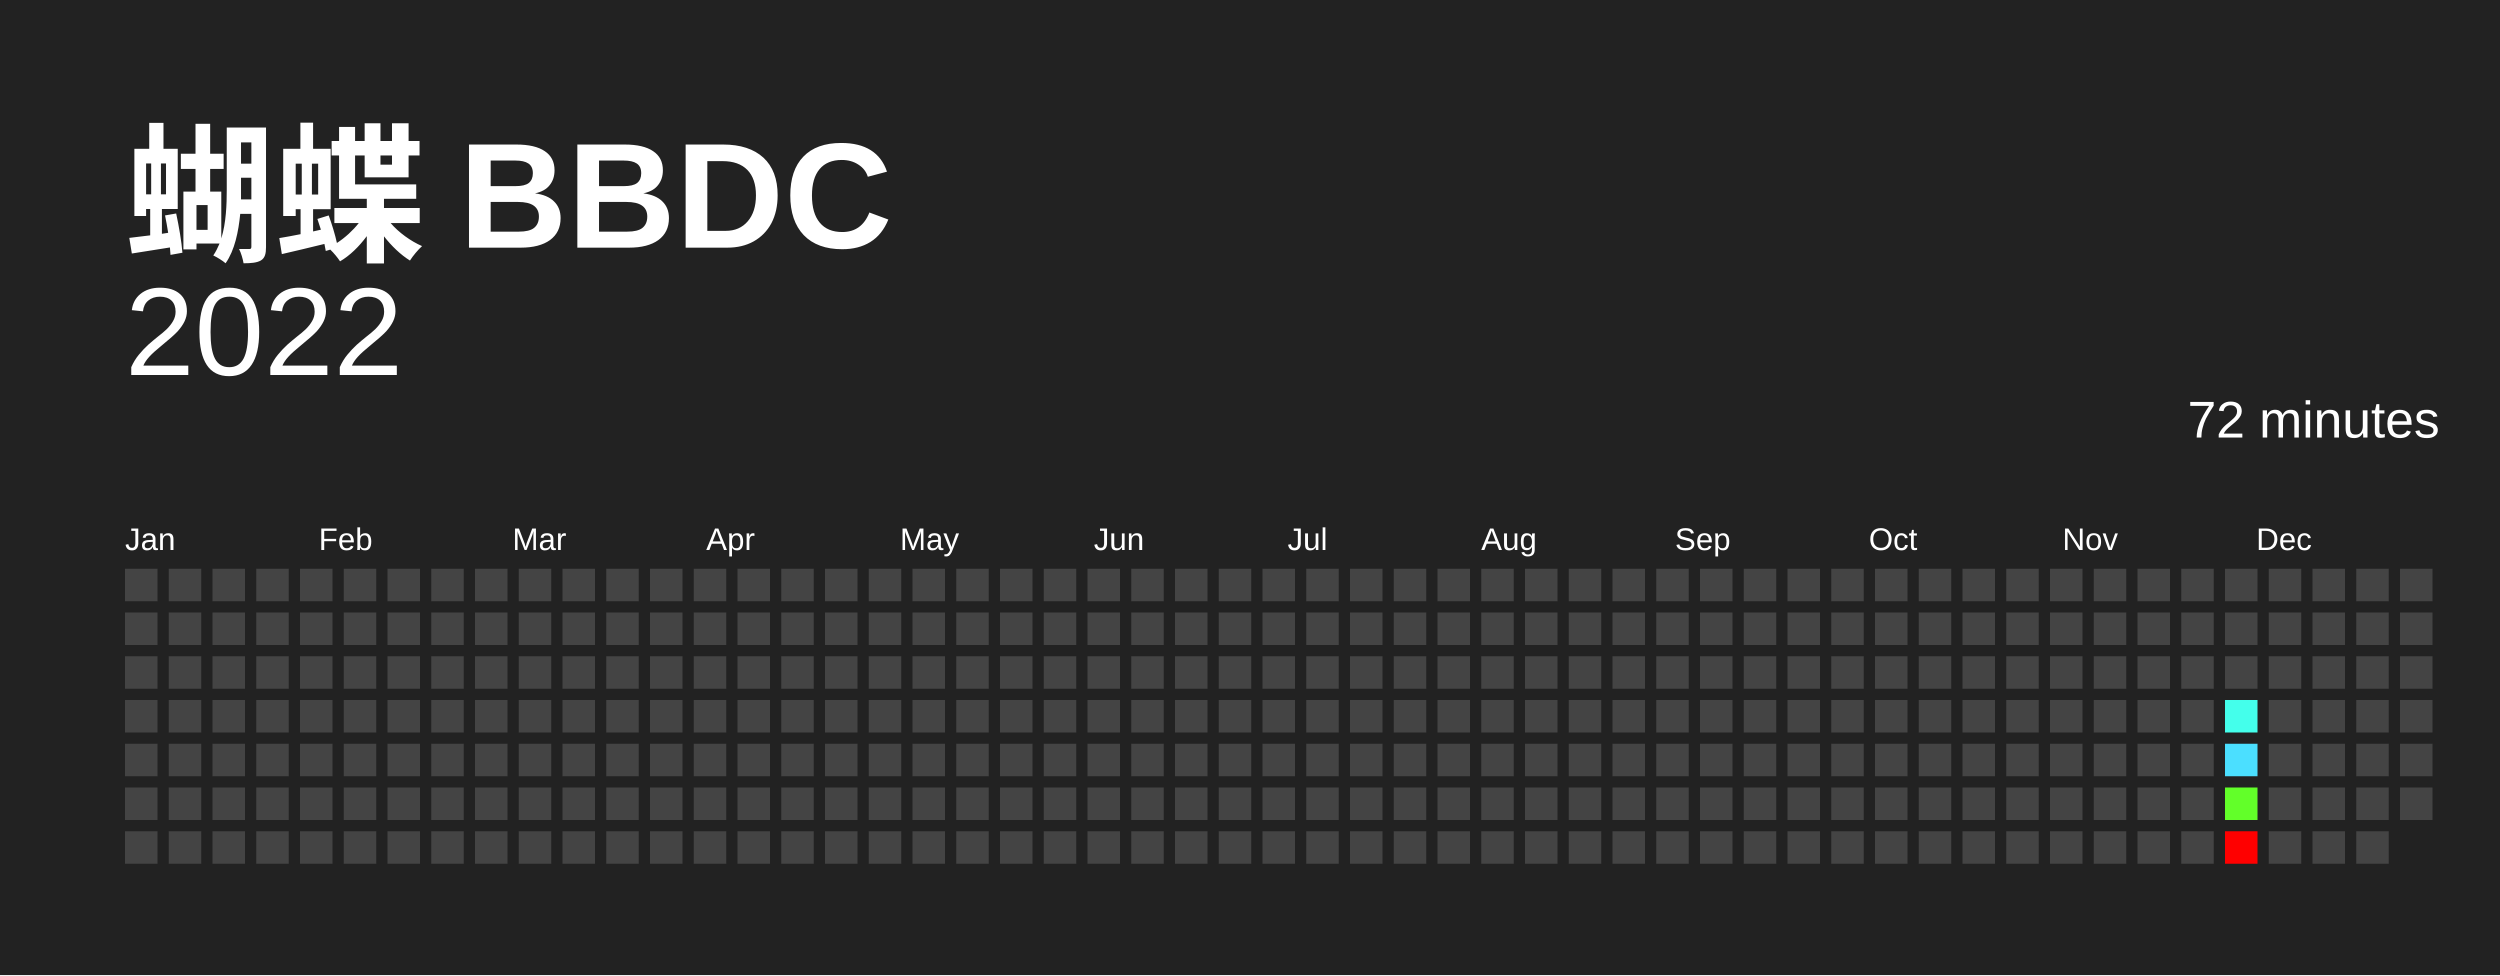
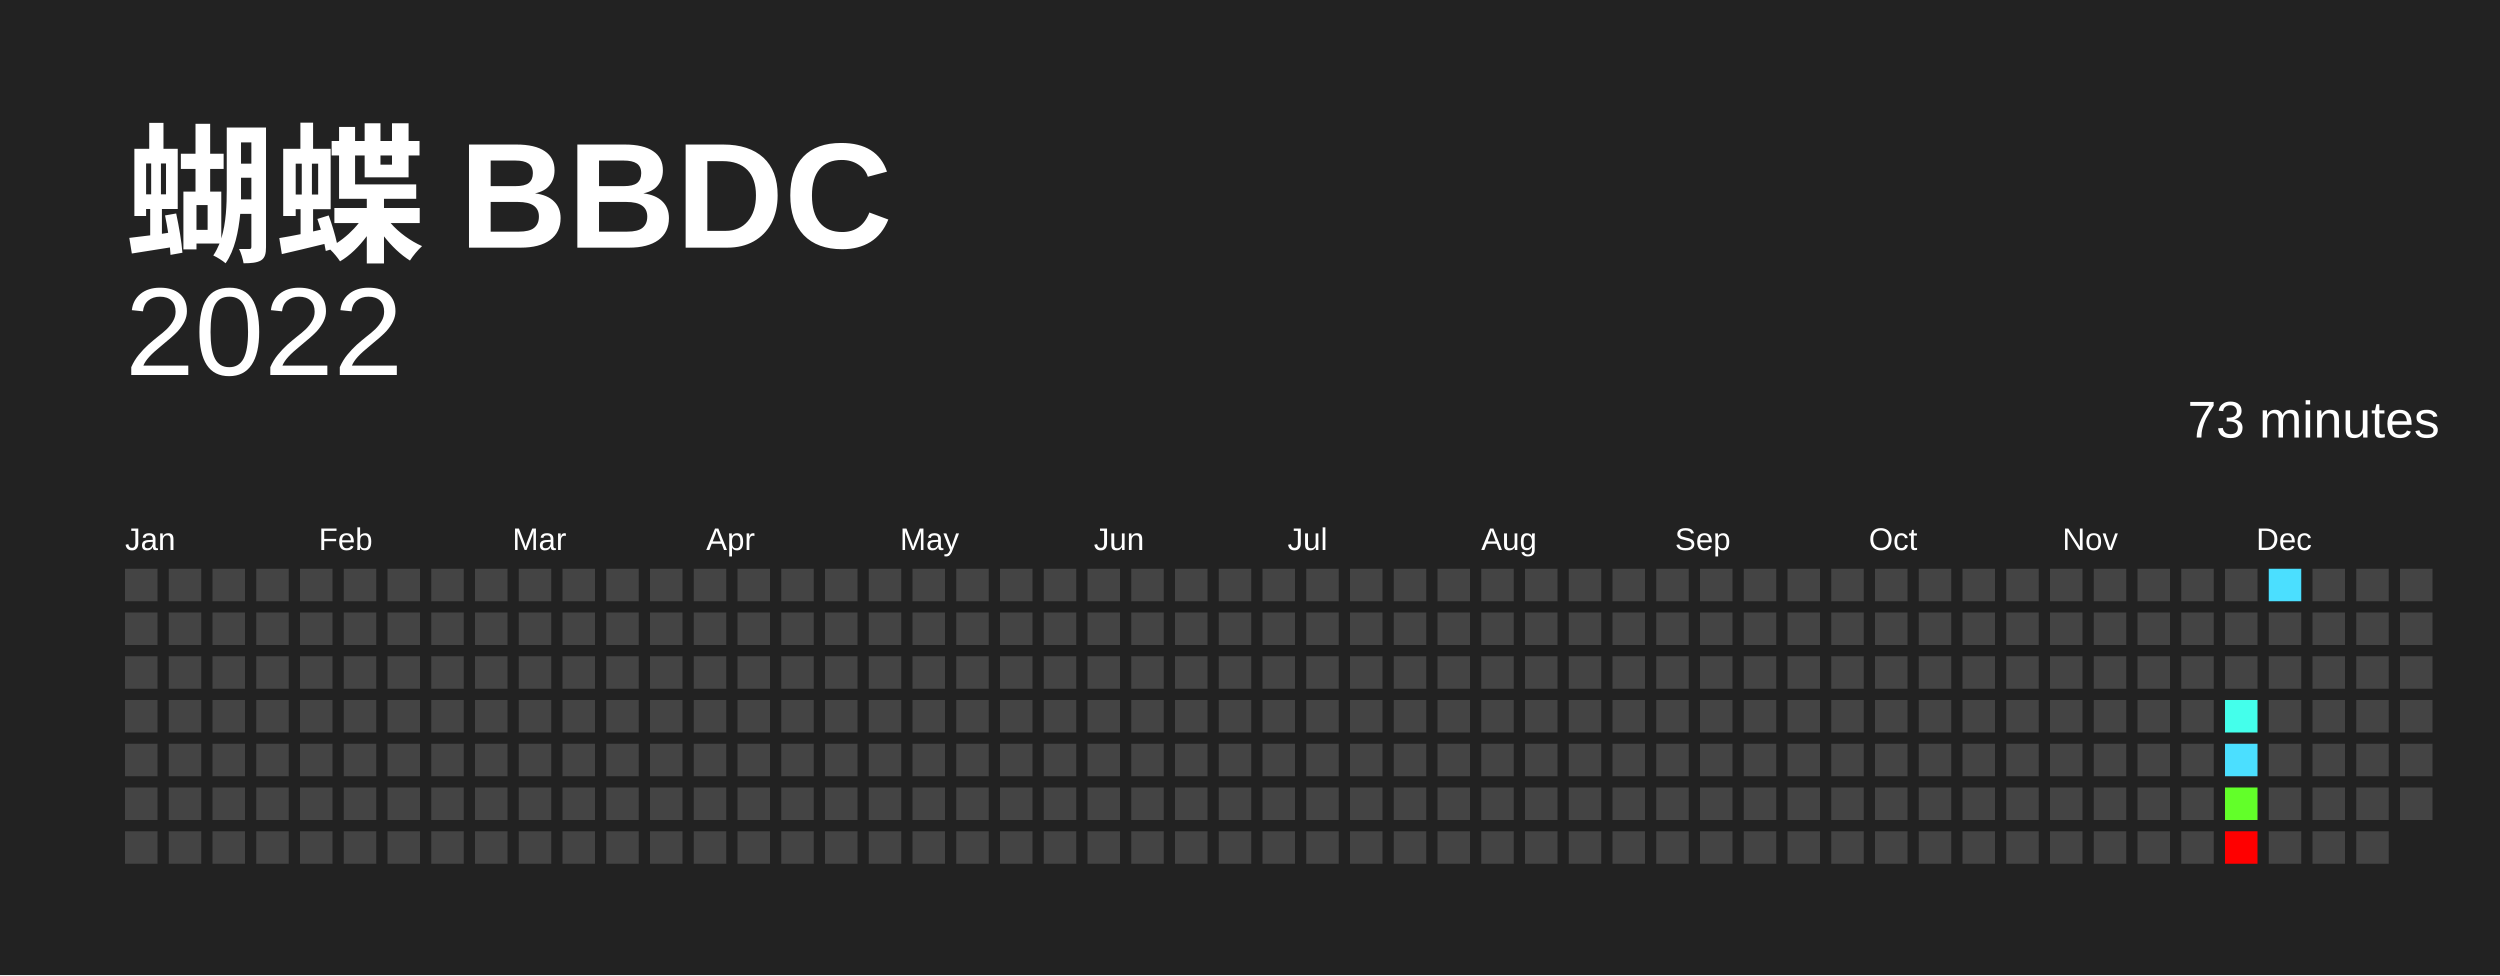
<svg xmlns="http://www.w3.org/2000/svg" baseProfile="full" height="78mm" version="1.1" viewBox="0,0,200,78" width="200mm">
  <defs />
  <rect fill="#222222" height="78" width="200" x="0" y="0" />
  <text fill="#FFFFFF" style="font-size:12px; font-family:Arial; font-weight:bold;" x="10" y="20">蝴蝶 BBDC</text>
  <text alignment-baseline="hanging" fill="#FFFFFF" style="font-size:10.0px; font-family:Arial;" x="10" y="30">2022</text>
-   <text alignment-baseline="hanging" fill="#FFFFFF" style="font-size:4.125px; font-family:Arial;" x="175" y="35">72 minutes</text>
+   <text alignment-baseline="hanging" fill="#FFFFFF" style="font-size:4.125px; font-family:Arial;" x="175" y="35">73 minutes</text>
  <text fill="#FFFFFF" style="font-size:2.5px; font-family:Arial" x="10.0" y="44">Jan</text>
  <text fill="#FFFFFF" style="font-size:2.5px; font-family:Arial" x="25.5" y="44">Feb</text>
  <text fill="#FFFFFF" style="font-size:2.5px; font-family:Arial" x="41.0" y="44">Mar</text>
  <text fill="#FFFFFF" style="font-size:2.5px; font-family:Arial" x="56.5" y="44">Apr</text>
  <text fill="#FFFFFF" style="font-size:2.5px; font-family:Arial" x="72.0" y="44">May</text>
  <text fill="#FFFFFF" style="font-size:2.5px; font-family:Arial" x="87.5" y="44">Jun</text>
  <text fill="#FFFFFF" style="font-size:2.5px; font-family:Arial" x="103.0" y="44">Jul</text>
  <text fill="#FFFFFF" style="font-size:2.5px; font-family:Arial" x="118.5" y="44">Aug</text>
  <text fill="#FFFFFF" style="font-size:2.5px; font-family:Arial" x="134.0" y="44">Sep</text>
  <text fill="#FFFFFF" style="font-size:2.5px; font-family:Arial" x="149.5" y="44">Oct</text>
  <text fill="#FFFFFF" style="font-size:2.5px; font-family:Arial" x="165.0" y="44">Nov</text>
  <text fill="#FFFFFF" style="font-size:2.5px; font-family:Arial" x="180.5" y="44">Dec</text>
  <rect fill="#444444" height="2.6" width="2.6" x="10.0" y="45.5" />
  <rect fill="#444444" height="2.6" width="2.6" x="10.0" y="49.0" />
  <rect fill="#444444" height="2.6" width="2.6" x="10.0" y="52.5" />
  <rect fill="#444444" height="2.6" width="2.6" x="10.0" y="56.0" />
  <rect fill="#444444" height="2.6" width="2.6" x="10.0" y="59.5" />
  <rect fill="#444444" height="2.6" width="2.6" x="10.0" y="63.0" />
  <rect fill="#444444" height="2.6" width="2.6" x="10.0" y="66.5" />
  <rect fill="#444444" height="2.6" width="2.6" x="13.5" y="45.5" />
  <rect fill="#444444" height="2.6" width="2.6" x="13.5" y="49.0" />
  <rect fill="#444444" height="2.6" width="2.6" x="13.5" y="52.5" />
  <rect fill="#444444" height="2.6" width="2.6" x="13.5" y="56.0" />
  <rect fill="#444444" height="2.6" width="2.6" x="13.5" y="59.5" />
  <rect fill="#444444" height="2.6" width="2.6" x="13.5" y="63.0" />
  <rect fill="#444444" height="2.6" width="2.6" x="13.5" y="66.5" />
  <rect fill="#444444" height="2.6" width="2.6" x="17.0" y="45.5" />
  <rect fill="#444444" height="2.6" width="2.6" x="17.0" y="49.0" />
  <rect fill="#444444" height="2.6" width="2.6" x="17.0" y="52.5" />
  <rect fill="#444444" height="2.6" width="2.6" x="17.0" y="56.0" />
  <rect fill="#444444" height="2.6" width="2.6" x="17.0" y="59.5" />
  <rect fill="#444444" height="2.6" width="2.6" x="17.0" y="63.0" />
  <rect fill="#444444" height="2.6" width="2.6" x="17.0" y="66.5" />
  <rect fill="#444444" height="2.6" width="2.6" x="20.5" y="45.5" />
  <rect fill="#444444" height="2.6" width="2.6" x="20.5" y="49.0" />
  <rect fill="#444444" height="2.6" width="2.6" x="20.5" y="52.5" />
  <rect fill="#444444" height="2.6" width="2.6" x="20.5" y="56.0" />
  <rect fill="#444444" height="2.6" width="2.6" x="20.5" y="59.5" />
  <rect fill="#444444" height="2.6" width="2.6" x="20.5" y="63.0" />
  <rect fill="#444444" height="2.6" width="2.6" x="20.5" y="66.5" />
  <rect fill="#444444" height="2.6" width="2.6" x="24.0" y="45.5" />
  <rect fill="#444444" height="2.6" width="2.6" x="24.0" y="49.0" />
  <rect fill="#444444" height="2.6" width="2.6" x="24.0" y="52.5" />
  <rect fill="#444444" height="2.6" width="2.6" x="24.0" y="56.0" />
  <rect fill="#444444" height="2.6" width="2.6" x="24.0" y="59.5" />
  <rect fill="#444444" height="2.6" width="2.6" x="24.0" y="63.0" />
  <rect fill="#444444" height="2.6" width="2.6" x="24.0" y="66.5" />
  <rect fill="#444444" height="2.6" width="2.6" x="27.5" y="45.5" />
  <rect fill="#444444" height="2.6" width="2.6" x="27.5" y="49.0" />
  <rect fill="#444444" height="2.6" width="2.6" x="27.5" y="52.5" />
  <rect fill="#444444" height="2.6" width="2.6" x="27.5" y="56.0" />
  <rect fill="#444444" height="2.6" width="2.6" x="27.5" y="59.5" />
  <rect fill="#444444" height="2.6" width="2.6" x="27.5" y="63.0" />
  <rect fill="#444444" height="2.6" width="2.6" x="27.5" y="66.5" />
  <rect fill="#444444" height="2.6" width="2.6" x="31.0" y="45.5" />
  <rect fill="#444444" height="2.6" width="2.6" x="31.0" y="49.0" />
  <rect fill="#444444" height="2.6" width="2.6" x="31.0" y="52.5" />
  <rect fill="#444444" height="2.6" width="2.6" x="31.0" y="56.0" />
  <rect fill="#444444" height="2.6" width="2.6" x="31.0" y="59.5" />
  <rect fill="#444444" height="2.6" width="2.6" x="31.0" y="63.0" />
  <rect fill="#444444" height="2.6" width="2.6" x="31.0" y="66.5" />
  <rect fill="#444444" height="2.6" width="2.6" x="34.5" y="45.5" />
  <rect fill="#444444" height="2.6" width="2.6" x="34.5" y="49.0" />
  <rect fill="#444444" height="2.6" width="2.6" x="34.5" y="52.5" />
  <rect fill="#444444" height="2.6" width="2.6" x="34.5" y="56.0" />
  <rect fill="#444444" height="2.6" width="2.6" x="34.5" y="59.5" />
  <rect fill="#444444" height="2.6" width="2.6" x="34.5" y="63.0" />
  <rect fill="#444444" height="2.6" width="2.6" x="34.5" y="66.5" />
  <rect fill="#444444" height="2.6" width="2.6" x="38.0" y="45.5" />
  <rect fill="#444444" height="2.6" width="2.6" x="38.0" y="49.0" />
  <rect fill="#444444" height="2.6" width="2.6" x="38.0" y="52.5" />
  <rect fill="#444444" height="2.6" width="2.6" x="38.0" y="56.0" />
  <rect fill="#444444" height="2.6" width="2.6" x="38.0" y="59.5" />
  <rect fill="#444444" height="2.6" width="2.6" x="38.0" y="63.0" />
  <rect fill="#444444" height="2.6" width="2.6" x="38.0" y="66.5" />
  <rect fill="#444444" height="2.6" width="2.6" x="41.5" y="45.5" />
  <rect fill="#444444" height="2.6" width="2.6" x="41.5" y="49.0" />
  <rect fill="#444444" height="2.6" width="2.6" x="41.5" y="52.5" />
  <rect fill="#444444" height="2.6" width="2.6" x="41.5" y="56.0" />
  <rect fill="#444444" height="2.6" width="2.6" x="41.5" y="59.5" />
  <rect fill="#444444" height="2.6" width="2.6" x="41.5" y="63.0" />
  <rect fill="#444444" height="2.6" width="2.6" x="41.5" y="66.5" />
  <rect fill="#444444" height="2.6" width="2.6" x="45.0" y="45.5" />
  <rect fill="#444444" height="2.6" width="2.6" x="45.0" y="49.0" />
  <rect fill="#444444" height="2.6" width="2.6" x="45.0" y="52.5" />
  <rect fill="#444444" height="2.6" width="2.6" x="45.0" y="56.0" />
  <rect fill="#444444" height="2.6" width="2.6" x="45.0" y="59.5" />
  <rect fill="#444444" height="2.6" width="2.6" x="45.0" y="63.0" />
  <rect fill="#444444" height="2.6" width="2.6" x="45.0" y="66.5" />
  <rect fill="#444444" height="2.6" width="2.6" x="48.5" y="45.5" />
  <rect fill="#444444" height="2.6" width="2.6" x="48.5" y="49.0" />
  <rect fill="#444444" height="2.6" width="2.6" x="48.5" y="52.5" />
  <rect fill="#444444" height="2.6" width="2.6" x="48.5" y="56.0" />
  <rect fill="#444444" height="2.6" width="2.6" x="48.5" y="59.5" />
  <rect fill="#444444" height="2.6" width="2.6" x="48.5" y="63.0" />
  <rect fill="#444444" height="2.6" width="2.6" x="48.5" y="66.5" />
  <rect fill="#444444" height="2.6" width="2.6" x="52.0" y="45.5" />
  <rect fill="#444444" height="2.6" width="2.6" x="52.0" y="49.0" />
  <rect fill="#444444" height="2.6" width="2.6" x="52.0" y="52.5" />
  <rect fill="#444444" height="2.6" width="2.6" x="52.0" y="56.0" />
  <rect fill="#444444" height="2.6" width="2.6" x="52.0" y="59.5" />
  <rect fill="#444444" height="2.6" width="2.6" x="52.0" y="63.0" />
  <rect fill="#444444" height="2.6" width="2.6" x="52.0" y="66.5" />
  <rect fill="#444444" height="2.6" width="2.6" x="55.5" y="45.5" />
  <rect fill="#444444" height="2.6" width="2.6" x="55.5" y="49.0" />
  <rect fill="#444444" height="2.6" width="2.6" x="55.5" y="52.5" />
  <rect fill="#444444" height="2.6" width="2.6" x="55.5" y="56.0" />
  <rect fill="#444444" height="2.6" width="2.6" x="55.5" y="59.5" />
  <rect fill="#444444" height="2.6" width="2.6" x="55.5" y="63.0" />
  <rect fill="#444444" height="2.6" width="2.6" x="55.5" y="66.5" />
  <rect fill="#444444" height="2.6" width="2.6" x="59.0" y="45.5" />
  <rect fill="#444444" height="2.6" width="2.6" x="59.0" y="49.0" />
  <rect fill="#444444" height="2.6" width="2.6" x="59.0" y="52.5" />
  <rect fill="#444444" height="2.6" width="2.6" x="59.0" y="56.0" />
  <rect fill="#444444" height="2.6" width="2.6" x="59.0" y="59.5" />
  <rect fill="#444444" height="2.6" width="2.6" x="59.0" y="63.0" />
  <rect fill="#444444" height="2.6" width="2.6" x="59.0" y="66.5" />
  <rect fill="#444444" height="2.6" width="2.6" x="62.5" y="45.5" />
  <rect fill="#444444" height="2.6" width="2.6" x="62.5" y="49.0" />
  <rect fill="#444444" height="2.6" width="2.6" x="62.5" y="52.5" />
  <rect fill="#444444" height="2.6" width="2.6" x="62.5" y="56.0" />
  <rect fill="#444444" height="2.6" width="2.6" x="62.5" y="59.5" />
  <rect fill="#444444" height="2.6" width="2.6" x="62.5" y="63.0" />
  <rect fill="#444444" height="2.6" width="2.6" x="62.5" y="66.5" />
  <rect fill="#444444" height="2.6" width="2.6" x="66.0" y="45.5" />
  <rect fill="#444444" height="2.6" width="2.6" x="66.0" y="49.0" />
  <rect fill="#444444" height="2.6" width="2.6" x="66.0" y="52.5" />
  <rect fill="#444444" height="2.6" width="2.6" x="66.0" y="56.0" />
  <rect fill="#444444" height="2.6" width="2.6" x="66.0" y="59.5" />
  <rect fill="#444444" height="2.6" width="2.6" x="66.0" y="63.0" />
  <rect fill="#444444" height="2.6" width="2.6" x="66.0" y="66.5" />
  <rect fill="#444444" height="2.6" width="2.6" x="69.5" y="45.5" />
  <rect fill="#444444" height="2.6" width="2.6" x="69.5" y="49.0" />
  <rect fill="#444444" height="2.6" width="2.6" x="69.5" y="52.5" />
  <rect fill="#444444" height="2.6" width="2.6" x="69.5" y="56.0" />
  <rect fill="#444444" height="2.6" width="2.6" x="69.5" y="59.5" />
  <rect fill="#444444" height="2.6" width="2.6" x="69.5" y="63.0" />
  <rect fill="#444444" height="2.6" width="2.6" x="69.5" y="66.5" />
  <rect fill="#444444" height="2.6" width="2.6" x="73.0" y="45.5" />
  <rect fill="#444444" height="2.6" width="2.6" x="73.0" y="49.0" />
  <rect fill="#444444" height="2.6" width="2.6" x="73.0" y="52.5" />
  <rect fill="#444444" height="2.6" width="2.6" x="73.0" y="56.0" />
  <rect fill="#444444" height="2.6" width="2.6" x="73.0" y="59.5" />
  <rect fill="#444444" height="2.6" width="2.6" x="73.0" y="63.0" />
  <rect fill="#444444" height="2.6" width="2.6" x="73.0" y="66.5" />
  <rect fill="#444444" height="2.6" width="2.6" x="76.5" y="45.5" />
  <rect fill="#444444" height="2.6" width="2.6" x="76.5" y="49.0" />
  <rect fill="#444444" height="2.6" width="2.6" x="76.5" y="52.5" />
  <rect fill="#444444" height="2.6" width="2.6" x="76.5" y="56.0" />
  <rect fill="#444444" height="2.6" width="2.6" x="76.5" y="59.5" />
  <rect fill="#444444" height="2.6" width="2.6" x="76.5" y="63.0" />
  <rect fill="#444444" height="2.6" width="2.6" x="76.5" y="66.5" />
  <rect fill="#444444" height="2.6" width="2.6" x="80.0" y="45.5" />
  <rect fill="#444444" height="2.6" width="2.6" x="80.0" y="49.0" />
  <rect fill="#444444" height="2.6" width="2.6" x="80.0" y="52.5" />
  <rect fill="#444444" height="2.6" width="2.6" x="80.0" y="56.0" />
  <rect fill="#444444" height="2.6" width="2.6" x="80.0" y="59.5" />
  <rect fill="#444444" height="2.6" width="2.6" x="80.0" y="63.0" />
  <rect fill="#444444" height="2.6" width="2.6" x="80.0" y="66.5" />
  <rect fill="#444444" height="2.6" width="2.6" x="83.5" y="45.5" />
  <rect fill="#444444" height="2.6" width="2.6" x="83.5" y="49.0" />
  <rect fill="#444444" height="2.6" width="2.6" x="83.5" y="52.5" />
  <rect fill="#444444" height="2.6" width="2.6" x="83.5" y="56.0" />
  <rect fill="#444444" height="2.6" width="2.6" x="83.5" y="59.5" />
  <rect fill="#444444" height="2.6" width="2.6" x="83.5" y="63.0" />
  <rect fill="#444444" height="2.6" width="2.6" x="83.5" y="66.5" />
  <rect fill="#444444" height="2.6" width="2.6" x="87.0" y="45.5" />
  <rect fill="#444444" height="2.6" width="2.6" x="87.0" y="49.0" />
  <rect fill="#444444" height="2.6" width="2.6" x="87.0" y="52.5" />
  <rect fill="#444444" height="2.6" width="2.6" x="87.0" y="56.0" />
  <rect fill="#444444" height="2.6" width="2.6" x="87.0" y="59.5" />
  <rect fill="#444444" height="2.6" width="2.6" x="87.0" y="63.0" />
  <rect fill="#444444" height="2.6" width="2.6" x="87.0" y="66.5" />
  <rect fill="#444444" height="2.6" width="2.6" x="90.5" y="45.5" />
  <rect fill="#444444" height="2.6" width="2.6" x="90.5" y="49.0" />
  <rect fill="#444444" height="2.6" width="2.6" x="90.5" y="52.5" />
  <rect fill="#444444" height="2.6" width="2.6" x="90.5" y="56.0" />
  <rect fill="#444444" height="2.6" width="2.6" x="90.5" y="59.5" />
  <rect fill="#444444" height="2.6" width="2.6" x="90.5" y="63.0" />
  <rect fill="#444444" height="2.6" width="2.6" x="90.5" y="66.5" />
  <rect fill="#444444" height="2.6" width="2.6" x="94.0" y="45.5" />
  <rect fill="#444444" height="2.6" width="2.6" x="94.0" y="49.0" />
  <rect fill="#444444" height="2.6" width="2.6" x="94.0" y="52.5" />
  <rect fill="#444444" height="2.6" width="2.6" x="94.0" y="56.0" />
  <rect fill="#444444" height="2.6" width="2.6" x="94.0" y="59.5" />
  <rect fill="#444444" height="2.6" width="2.6" x="94.0" y="63.0" />
  <rect fill="#444444" height="2.6" width="2.6" x="94.0" y="66.5" />
  <rect fill="#444444" height="2.6" width="2.6" x="97.5" y="45.5" />
  <rect fill="#444444" height="2.6" width="2.6" x="97.5" y="49.0" />
  <rect fill="#444444" height="2.6" width="2.6" x="97.5" y="52.5" />
  <rect fill="#444444" height="2.6" width="2.6" x="97.5" y="56.0" />
  <rect fill="#444444" height="2.6" width="2.6" x="97.5" y="59.5" />
  <rect fill="#444444" height="2.6" width="2.6" x="97.5" y="63.0" />
  <rect fill="#444444" height="2.6" width="2.6" x="97.5" y="66.5" />
  <rect fill="#444444" height="2.6" width="2.6" x="101.0" y="45.5" />
  <rect fill="#444444" height="2.6" width="2.6" x="101.0" y="49.0" />
  <rect fill="#444444" height="2.6" width="2.6" x="101.0" y="52.5" />
  <rect fill="#444444" height="2.6" width="2.6" x="101.0" y="56.0" />
  <rect fill="#444444" height="2.6" width="2.6" x="101.0" y="59.5" />
  <rect fill="#444444" height="2.6" width="2.6" x="101.0" y="63.0" />
  <rect fill="#444444" height="2.6" width="2.6" x="101.0" y="66.5" />
  <rect fill="#444444" height="2.6" width="2.6" x="104.5" y="45.5" />
  <rect fill="#444444" height="2.6" width="2.6" x="104.5" y="49.0" />
  <rect fill="#444444" height="2.6" width="2.6" x="104.5" y="52.5" />
  <rect fill="#444444" height="2.6" width="2.6" x="104.5" y="56.0" />
  <rect fill="#444444" height="2.6" width="2.6" x="104.5" y="59.5" />
  <rect fill="#444444" height="2.6" width="2.6" x="104.5" y="63.0" />
  <rect fill="#444444" height="2.6" width="2.6" x="104.5" y="66.5" />
  <rect fill="#444444" height="2.6" width="2.6" x="108.0" y="45.5" />
  <rect fill="#444444" height="2.6" width="2.6" x="108.0" y="49.0" />
  <rect fill="#444444" height="2.6" width="2.6" x="108.0" y="52.5" />
  <rect fill="#444444" height="2.6" width="2.6" x="108.0" y="56.0" />
  <rect fill="#444444" height="2.6" width="2.6" x="108.0" y="59.5" />
  <rect fill="#444444" height="2.6" width="2.6" x="108.0" y="63.0" />
  <rect fill="#444444" height="2.6" width="2.6" x="108.0" y="66.5" />
  <rect fill="#444444" height="2.6" width="2.6" x="111.5" y="45.5" />
  <rect fill="#444444" height="2.6" width="2.6" x="111.5" y="49.0" />
  <rect fill="#444444" height="2.6" width="2.6" x="111.5" y="52.5" />
  <rect fill="#444444" height="2.6" width="2.6" x="111.5" y="56.0" />
  <rect fill="#444444" height="2.6" width="2.6" x="111.5" y="59.5" />
  <rect fill="#444444" height="2.6" width="2.6" x="111.5" y="63.0" />
  <rect fill="#444444" height="2.6" width="2.6" x="111.5" y="66.5" />
  <rect fill="#444444" height="2.6" width="2.6" x="115.0" y="45.5" />
  <rect fill="#444444" height="2.6" width="2.6" x="115.0" y="49.0" />
  <rect fill="#444444" height="2.6" width="2.6" x="115.0" y="52.5" />
  <rect fill="#444444" height="2.6" width="2.6" x="115.0" y="56.0" />
  <rect fill="#444444" height="2.6" width="2.6" x="115.0" y="59.5" />
  <rect fill="#444444" height="2.6" width="2.6" x="115.0" y="63.0" />
  <rect fill="#444444" height="2.6" width="2.6" x="115.0" y="66.5" />
  <rect fill="#444444" height="2.6" width="2.6" x="118.5" y="45.5" />
  <rect fill="#444444" height="2.6" width="2.6" x="118.5" y="49.0" />
  <rect fill="#444444" height="2.6" width="2.6" x="118.5" y="52.5" />
  <rect fill="#444444" height="2.6" width="2.6" x="118.5" y="56.0" />
  <rect fill="#444444" height="2.6" width="2.6" x="118.5" y="59.5" />
  <rect fill="#444444" height="2.6" width="2.6" x="118.5" y="63.0" />
  <rect fill="#444444" height="2.6" width="2.6" x="118.5" y="66.5" />
  <rect fill="#444444" height="2.6" width="2.6" x="122.0" y="45.5" />
  <rect fill="#444444" height="2.6" width="2.6" x="122.0" y="49.0" />
  <rect fill="#444444" height="2.6" width="2.6" x="122.0" y="52.5" />
  <rect fill="#444444" height="2.6" width="2.6" x="122.0" y="56.0" />
  <rect fill="#444444" height="2.6" width="2.6" x="122.0" y="59.5" />
  <rect fill="#444444" height="2.6" width="2.6" x="122.0" y="63.0" />
  <rect fill="#444444" height="2.6" width="2.6" x="122.0" y="66.5" />
  <rect fill="#444444" height="2.6" width="2.6" x="125.5" y="45.5" />
  <rect fill="#444444" height="2.6" width="2.6" x="125.5" y="49.0" />
  <rect fill="#444444" height="2.6" width="2.6" x="125.5" y="52.5" />
  <rect fill="#444444" height="2.6" width="2.6" x="125.5" y="56.0" />
  <rect fill="#444444" height="2.6" width="2.6" x="125.5" y="59.5" />
  <rect fill="#444444" height="2.6" width="2.6" x="125.5" y="63.0" />
  <rect fill="#444444" height="2.6" width="2.6" x="125.5" y="66.5" />
  <rect fill="#444444" height="2.6" width="2.6" x="129.0" y="45.5" />
  <rect fill="#444444" height="2.6" width="2.6" x="129.0" y="49.0" />
  <rect fill="#444444" height="2.6" width="2.6" x="129.0" y="52.5" />
  <rect fill="#444444" height="2.6" width="2.6" x="129.0" y="56.0" />
  <rect fill="#444444" height="2.6" width="2.6" x="129.0" y="59.5" />
  <rect fill="#444444" height="2.6" width="2.6" x="129.0" y="63.0" />
  <rect fill="#444444" height="2.6" width="2.6" x="129.0" y="66.5" />
  <rect fill="#444444" height="2.6" width="2.6" x="132.5" y="45.5" />
  <rect fill="#444444" height="2.6" width="2.6" x="132.5" y="49.0" />
  <rect fill="#444444" height="2.6" width="2.6" x="132.5" y="52.5" />
  <rect fill="#444444" height="2.6" width="2.6" x="132.5" y="56.0" />
  <rect fill="#444444" height="2.6" width="2.6" x="132.5" y="59.5" />
  <rect fill="#444444" height="2.6" width="2.6" x="132.5" y="63.0" />
  <rect fill="#444444" height="2.6" width="2.6" x="132.5" y="66.5" />
  <rect fill="#444444" height="2.6" width="2.6" x="136.0" y="45.5" />
  <rect fill="#444444" height="2.6" width="2.6" x="136.0" y="49.0" />
  <rect fill="#444444" height="2.6" width="2.6" x="136.0" y="52.5" />
  <rect fill="#444444" height="2.6" width="2.6" x="136.0" y="56.0" />
  <rect fill="#444444" height="2.6" width="2.6" x="136.0" y="59.5" />
  <rect fill="#444444" height="2.6" width="2.6" x="136.0" y="63.0" />
  <rect fill="#444444" height="2.6" width="2.6" x="136.0" y="66.5" />
  <rect fill="#444444" height="2.6" width="2.6" x="139.5" y="45.5" />
  <rect fill="#444444" height="2.6" width="2.6" x="139.5" y="49.0" />
  <rect fill="#444444" height="2.6" width="2.6" x="139.5" y="52.5" />
  <rect fill="#444444" height="2.6" width="2.6" x="139.5" y="56.0" />
  <rect fill="#444444" height="2.6" width="2.6" x="139.5" y="59.5" />
  <rect fill="#444444" height="2.6" width="2.6" x="139.5" y="63.0" />
  <rect fill="#444444" height="2.6" width="2.6" x="139.5" y="66.5" />
  <rect fill="#444444" height="2.6" width="2.6" x="143.0" y="45.5" />
  <rect fill="#444444" height="2.6" width="2.6" x="143.0" y="49.0" />
  <rect fill="#444444" height="2.6" width="2.6" x="143.0" y="52.5" />
  <rect fill="#444444" height="2.6" width="2.6" x="143.0" y="56.0" />
  <rect fill="#444444" height="2.6" width="2.6" x="143.0" y="59.5" />
  <rect fill="#444444" height="2.6" width="2.6" x="143.0" y="63.0" />
  <rect fill="#444444" height="2.6" width="2.6" x="143.0" y="66.5" />
  <rect fill="#444444" height="2.6" width="2.6" x="146.5" y="45.5" />
  <rect fill="#444444" height="2.6" width="2.6" x="146.5" y="49.0" />
  <rect fill="#444444" height="2.6" width="2.6" x="146.5" y="52.5" />
  <rect fill="#444444" height="2.6" width="2.6" x="146.5" y="56.0" />
  <rect fill="#444444" height="2.6" width="2.6" x="146.5" y="59.5" />
  <rect fill="#444444" height="2.6" width="2.6" x="146.5" y="63.0" />
  <rect fill="#444444" height="2.6" width="2.6" x="146.5" y="66.5" />
  <rect fill="#444444" height="2.6" width="2.6" x="150.0" y="45.5" />
  <rect fill="#444444" height="2.6" width="2.6" x="150.0" y="49.0" />
  <rect fill="#444444" height="2.6" width="2.6" x="150.0" y="52.5" />
  <rect fill="#444444" height="2.6" width="2.6" x="150.0" y="56.0" />
  <rect fill="#444444" height="2.6" width="2.6" x="150.0" y="59.5" />
  <rect fill="#444444" height="2.6" width="2.6" x="150.0" y="63.0" />
  <rect fill="#444444" height="2.6" width="2.6" x="150.0" y="66.5" />
  <rect fill="#444444" height="2.6" width="2.6" x="153.5" y="45.5" />
  <rect fill="#444444" height="2.6" width="2.6" x="153.5" y="49.0" />
  <rect fill="#444444" height="2.6" width="2.6" x="153.5" y="52.5" />
  <rect fill="#444444" height="2.6" width="2.6" x="153.5" y="56.0" />
  <rect fill="#444444" height="2.6" width="2.6" x="153.5" y="59.5" />
  <rect fill="#444444" height="2.6" width="2.6" x="153.5" y="63.0" />
  <rect fill="#444444" height="2.6" width="2.6" x="153.5" y="66.5" />
  <rect fill="#444444" height="2.6" width="2.6" x="157.0" y="45.5" />
  <rect fill="#444444" height="2.6" width="2.6" x="157.0" y="49.0" />
  <rect fill="#444444" height="2.6" width="2.6" x="157.0" y="52.5" />
  <rect fill="#444444" height="2.6" width="2.6" x="157.0" y="56.0" />
  <rect fill="#444444" height="2.6" width="2.6" x="157.0" y="59.5" />
  <rect fill="#444444" height="2.6" width="2.6" x="157.0" y="63.0" />
  <rect fill="#444444" height="2.6" width="2.6" x="157.0" y="66.5" />
  <rect fill="#444444" height="2.6" width="2.6" x="160.5" y="45.5" />
  <rect fill="#444444" height="2.6" width="2.6" x="160.5" y="49.0" />
  <rect fill="#444444" height="2.6" width="2.6" x="160.5" y="52.5" />
  <rect fill="#444444" height="2.6" width="2.6" x="160.5" y="56.0" />
  <rect fill="#444444" height="2.6" width="2.6" x="160.5" y="59.5" />
  <rect fill="#444444" height="2.6" width="2.6" x="160.5" y="63.0" />
  <rect fill="#444444" height="2.6" width="2.6" x="160.5" y="66.5" />
  <rect fill="#444444" height="2.6" width="2.6" x="164.0" y="45.5" />
  <rect fill="#444444" height="2.6" width="2.6" x="164.0" y="49.0" />
  <rect fill="#444444" height="2.6" width="2.6" x="164.0" y="52.5" />
  <rect fill="#444444" height="2.6" width="2.6" x="164.0" y="56.0" />
  <rect fill="#444444" height="2.6" width="2.6" x="164.0" y="59.5" />
  <rect fill="#444444" height="2.6" width="2.6" x="164.0" y="63.0" />
  <rect fill="#444444" height="2.6" width="2.6" x="164.0" y="66.5" />
  <rect fill="#444444" height="2.6" width="2.6" x="167.5" y="45.5" />
  <rect fill="#444444" height="2.6" width="2.6" x="167.5" y="49.0" />
  <rect fill="#444444" height="2.6" width="2.6" x="167.5" y="52.5" />
  <rect fill="#444444" height="2.6" width="2.6" x="167.5" y="56.0" />
  <rect fill="#444444" height="2.6" width="2.6" x="167.5" y="59.5" />
  <rect fill="#444444" height="2.6" width="2.6" x="167.5" y="63.0" />
  <rect fill="#444444" height="2.6" width="2.6" x="167.5" y="66.5" />
  <rect fill="#444444" height="2.6" width="2.6" x="171.0" y="45.5" />
  <rect fill="#444444" height="2.6" width="2.6" x="171.0" y="49.0" />
  <rect fill="#444444" height="2.6" width="2.6" x="171.0" y="52.5" />
  <rect fill="#444444" height="2.6" width="2.6" x="171.0" y="56.0" />
  <rect fill="#444444" height="2.6" width="2.6" x="171.0" y="59.5" />
  <rect fill="#444444" height="2.6" width="2.6" x="171.0" y="63.0" />
  <rect fill="#444444" height="2.6" width="2.6" x="171.0" y="66.5" />
  <rect fill="#444444" height="2.6" width="2.6" x="174.5" y="45.5" />
  <rect fill="#444444" height="2.6" width="2.6" x="174.5" y="49.0" />
  <rect fill="#444444" height="2.6" width="2.6" x="174.5" y="52.5" />
  <rect fill="#444444" height="2.6" width="2.6" x="174.5" y="56.0" />
  <rect fill="#444444" height="2.6" width="2.6" x="174.5" y="59.5" />
  <rect fill="#444444" height="2.6" width="2.6" x="174.5" y="63.0" />
  <rect fill="#444444" height="2.6" width="2.6" x="174.5" y="66.5" />
  <rect fill="#444444" height="2.6" width="2.6" x="178.0" y="45.5" />
  <rect fill="#444444" height="2.6" width="2.6" x="178.0" y="49.0" />
  <rect fill="#444444" height="2.6" width="2.6" x="178.0" y="52.5" />
  <rect fill="#44ffeb" height="2.6" width="2.6" x="178.0" y="56.0" />
  <rect fill="#4bdfff" height="2.6" width="2.6" x="178.0" y="59.5" />
  <rect fill="#62ff29" height="2.6" width="2.6" x="178.0" y="63.0" />
  <rect fill="red" height="2.6" width="2.6" x="178.0" y="66.5" />
-   <rect fill="#444444" height="2.6" width="2.6" x="181.5" y="45.5" />
+   <rect fill="#4bdfff" height="2.6" width="2.6" x="181.5" y="45.5" />
  <rect fill="#444444" height="2.6" width="2.6" x="181.5" y="49.0" />
  <rect fill="#444444" height="2.6" width="2.6" x="181.5" y="52.5" />
  <rect fill="#444444" height="2.6" width="2.6" x="181.5" y="56.0" />
  <rect fill="#444444" height="2.6" width="2.6" x="181.5" y="59.5" />
  <rect fill="#444444" height="2.6" width="2.6" x="181.5" y="63.0" />
  <rect fill="#444444" height="2.6" width="2.6" x="181.5" y="66.5" />
  <rect fill="#444444" height="2.6" width="2.6" x="185.0" y="45.5" />
  <rect fill="#444444" height="2.6" width="2.6" x="185.0" y="49.0" />
  <rect fill="#444444" height="2.6" width="2.6" x="185.0" y="52.5" />
  <rect fill="#444444" height="2.6" width="2.6" x="185.0" y="56.0" />
  <rect fill="#444444" height="2.6" width="2.6" x="185.0" y="59.5" />
  <rect fill="#444444" height="2.6" width="2.6" x="185.0" y="63.0" />
  <rect fill="#444444" height="2.6" width="2.6" x="185.0" y="66.5" />
  <rect fill="#444444" height="2.6" width="2.6" x="188.5" y="45.5" />
  <rect fill="#444444" height="2.6" width="2.6" x="188.5" y="49.0" />
  <rect fill="#444444" height="2.6" width="2.6" x="188.5" y="52.5" />
  <rect fill="#444444" height="2.6" width="2.6" x="188.5" y="56.0" />
  <rect fill="#444444" height="2.6" width="2.6" x="188.5" y="59.5" />
  <rect fill="#444444" height="2.6" width="2.6" x="188.5" y="63.0" />
  <rect fill="#444444" height="2.6" width="2.6" x="188.5" y="66.5" />
  <rect fill="#444444" height="2.6" width="2.6" x="192.0" y="45.5" />
  <rect fill="#444444" height="2.6" width="2.6" x="192.0" y="49.0" />
  <rect fill="#444444" height="2.6" width="2.6" x="192.0" y="52.5" />
  <rect fill="#444444" height="2.6" width="2.6" x="192.0" y="56.0" />
  <rect fill="#444444" height="2.6" width="2.6" x="192.0" y="59.5" />
  <rect fill="#444444" height="2.6" width="2.6" x="192.0" y="63.0" />
</svg>
